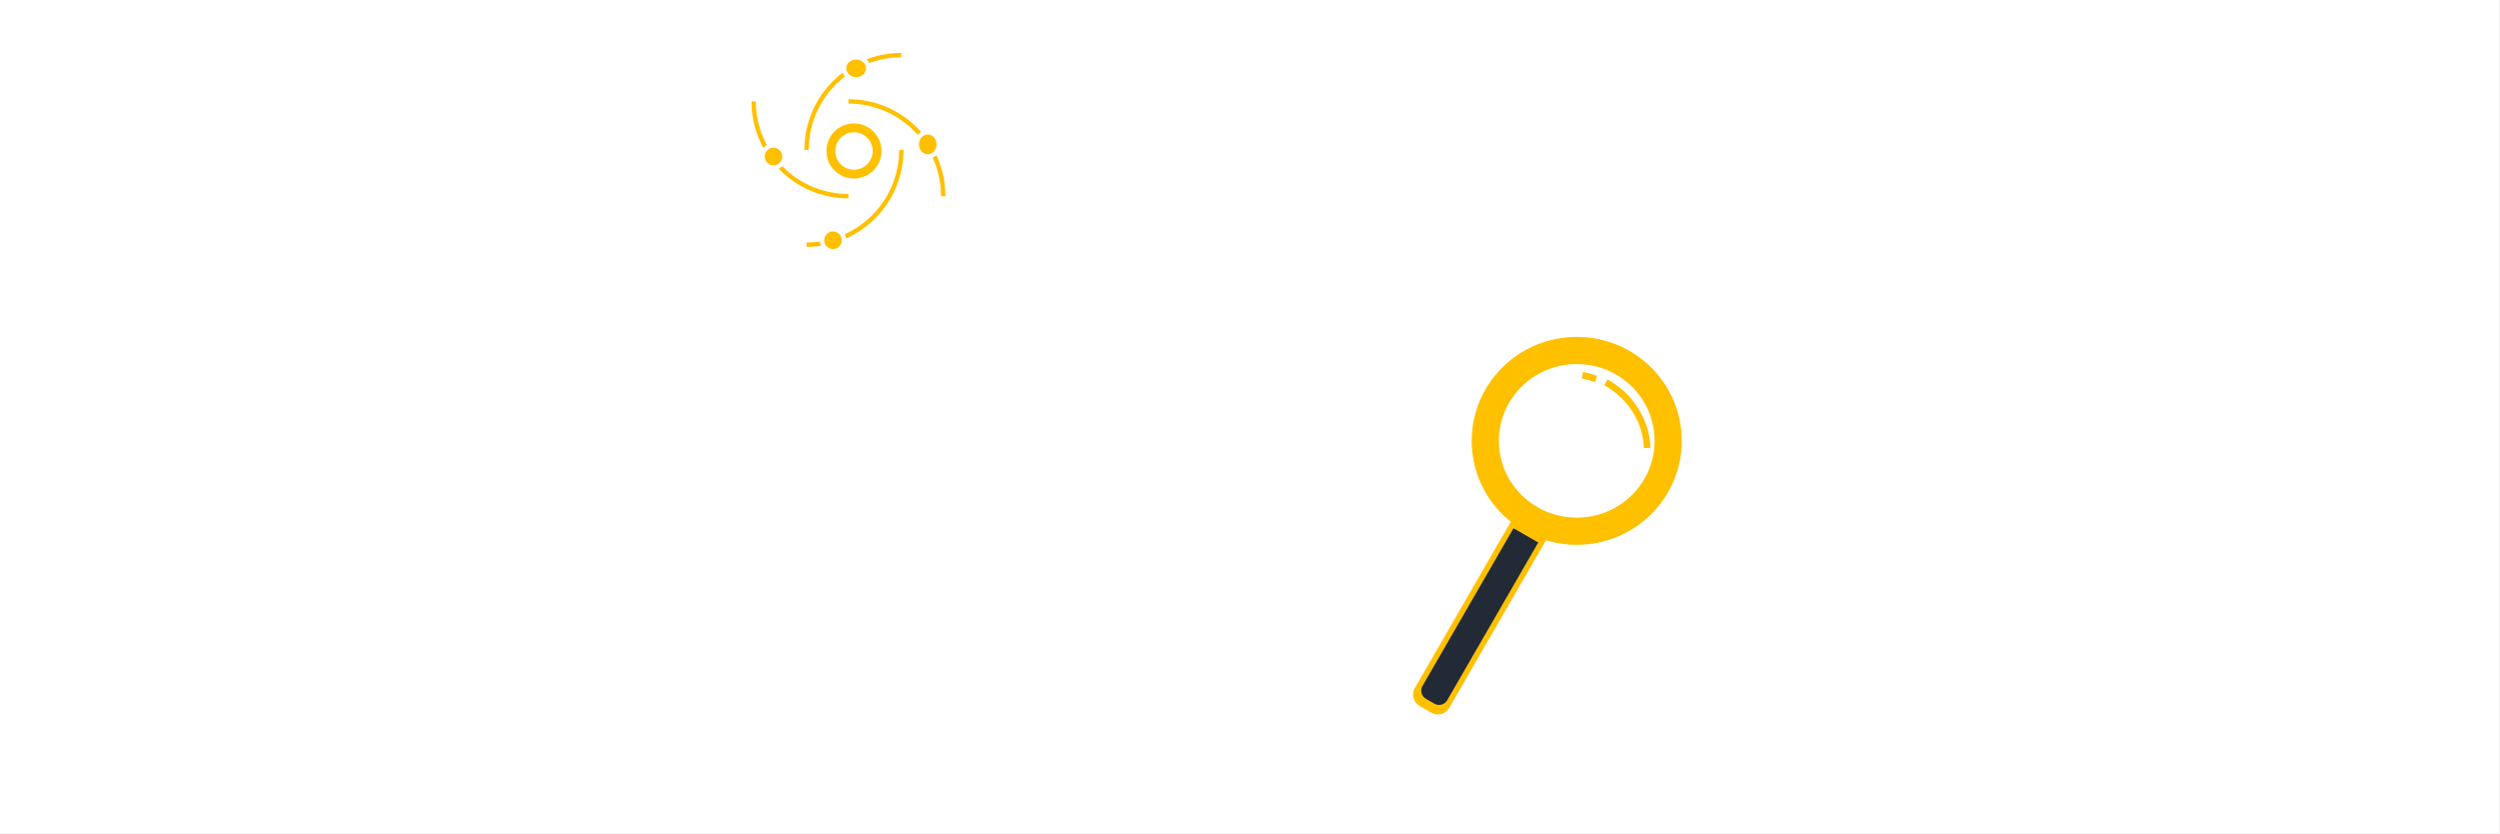
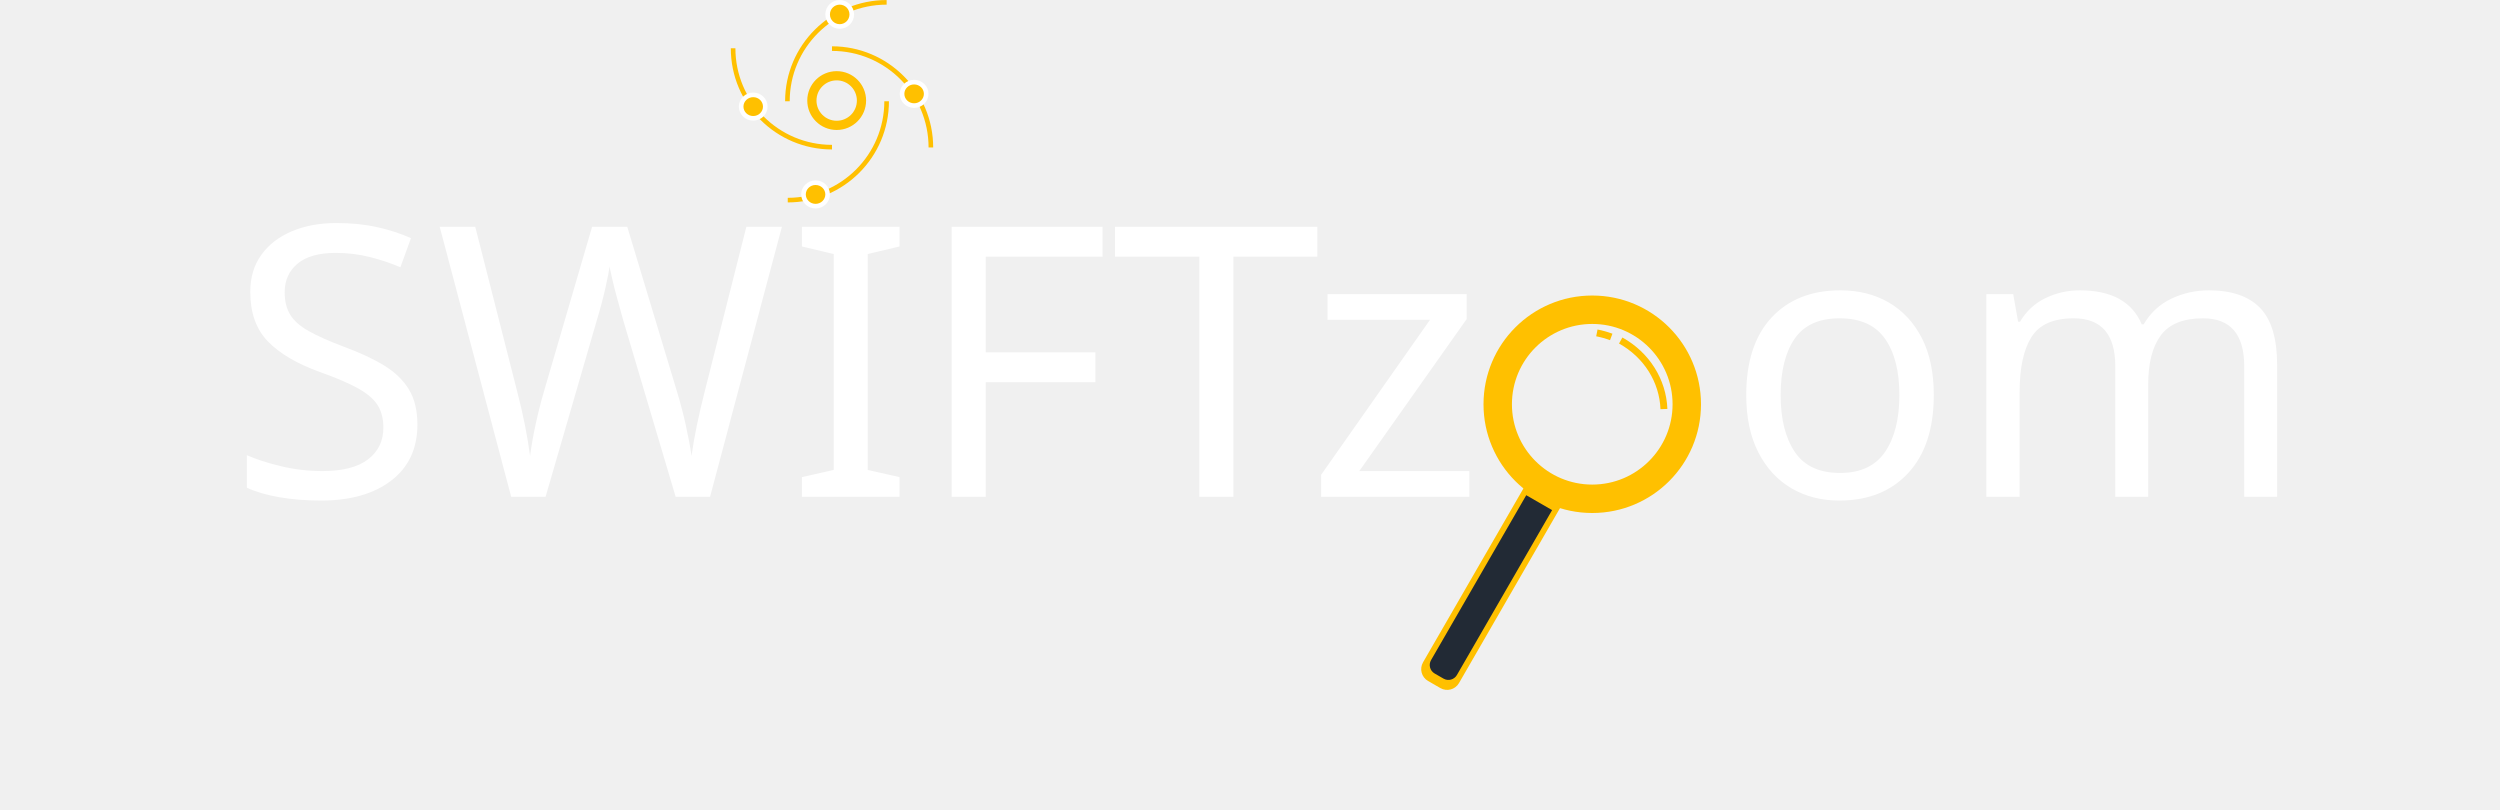
- <svg xmlns="http://www.w3.org/2000/svg" width="1134" height="378" overflow="hidden">
-   <g>
-     <rect x="0" y="0" width="1134" height="377.944" fill="#FFFFFF" />
-     <text fill="#FFFFFF" font-family="Segoe UI,Segoe UI_MSFontService,sans-serif" font-weight="400" font-size="164" transform="matrix(1 0 0 0.999853 123.208 240)">SWIFTz</text>
-     <text fill="#FFFFFF" font-family="Segoe UI,Segoe UI_MSFontService,sans-serif" font-weight="400" font-size="164" transform="matrix(1 0 0 0.999853 773.257 240)">om</text>
-     <path d="M674 199.971C674 177.33 692.58 158.977 715.5 158.977 738.42 158.977 757 177.33 757 199.971 757 222.611 738.42 240.965 715.5 240.965 692.58 240.965 674 222.611 674 199.971Z" stroke="#FFC000" stroke-width="12.335" stroke-linejoin="round" stroke-miterlimit="10" fill="none" fill-rule="evenodd" />
-     <path d="M649.536 323.298 644.176 320.204C641.348 318.571 640.379 314.956 642.012 312.129L686.936 234.329 702.536 243.334 657.612 321.134C655.979 323.962 652.363 324.93 649.536 323.298Z" fill="#FFC000" fill-rule="evenodd" />
-     <path d="M650.902 319.194 647.047 316.969C645.014 315.795 644.317 313.195 645.491 311.162L686.81 239.605 698.029 246.081 656.709 317.638C655.535 319.671 652.935 320.368 650.902 319.194Z" fill="#222A35" fill-rule="evenodd" />
-     <path d="M728.716 173.417C739.94 179.649 747.019 190.887 747.476 203.204" stroke="#FFC000" stroke-width="3" stroke-miterlimit="8" fill="none" fill-rule="evenodd" />
-     <path d="M718.088 170.19C720.194 170.591 722.26 171.158 724.263 171.885" stroke="#FFC000" stroke-width="3" stroke-miterlimit="8" fill="none" fill-rule="evenodd" />
-     <path d="M385 45.993C408.748 45.993 428 65.242 428 88.987" stroke="#FFC000" stroke-width="2" stroke-miterlimit="8" fill="none" fill-rule="evenodd" />
-     <path d="M385 88.987C361.252 88.987 342 69.738 342 45.993" stroke="#FFC000" stroke-width="2" stroke-miterlimit="8" fill="none" fill-rule="evenodd" />
-     <path d="M366 67.99C366 44.245 385.252 24.996 409 24.996" stroke="#FFC000" stroke-width="2" stroke-miterlimit="8" fill="none" fill-rule="evenodd" />
-     <path d="M409 67.99C409 91.735 389.748 110.984 366 110.984" stroke="#FFC000" stroke-width="2" stroke-miterlimit="8" fill="none" fill-rule="evenodd" />
-     <path d="M377 68.49C377 62.692 381.701 57.992 387.5 57.992 393.299 57.992 398 62.692 398 68.49 398 74.288 393.299 78.988 387.5 78.988 381.701 78.988 377 74.288 377 68.49Z" stroke="#FFC000" stroke-width="4.001" stroke-linejoin="round" stroke-miterlimit="10" fill="none" fill-rule="evenodd" />
-     <path d="M373 108.984C373 106.223 375.239 103.985 378 103.985 380.761 103.985 383 106.223 383 108.984 383 111.745 380.761 113.983 378 113.983 375.239 113.983 373 111.745 373 108.984Z" stroke="#FFFFFF" stroke-width="2" stroke-miterlimit="8" fill="#FFC000" fill-rule="evenodd" />
-     <path d="M416 65.49C416 62.453 418.239 59.991 421 59.991 423.761 59.991 426 62.453 426 65.49 426 68.528 423.761 70.99 421 70.99 418.239 70.99 416 68.528 416 65.49Z" stroke="#FFFFFF" stroke-width="2" stroke-miterlimit="8" fill="#FFC000" fill-rule="evenodd" />
-     <path d="M346 70.99C346 68.229 348.239 65.99 351 65.99 353.761 65.99 356 68.229 356 70.99 356 73.751 353.761 75.989 351 75.989 348.239 75.989 346 73.751 346 70.99Z" stroke="#FFFFFF" stroke-width="2" stroke-miterlimit="8" fill="#FFC000" fill-rule="evenodd" />
-     <path d="M383 30.995C383 28.235 385.462 25.996 388.5 25.996 391.538 25.996 394 28.235 394 30.995 394 33.757 391.538 35.995 388.5 35.995 385.462 35.995 383 33.757 383 30.995Z" stroke="#FFFFFF" stroke-width="2" stroke-miterlimit="8" fill="#FFC000" fill-rule="evenodd" />
+ <svg xmlns="http://www.w3.org/2000/svg" width="3729" height="1208" xml:space="preserve" overflow="hidden">
+   <g transform="translate(-84 -85)">
+     <text fill="#FFFFFF" font-family="Segoe UI,Segoe UI_MSFontService,sans-serif" font-weight="400" font-size="564" transform="matrix(1 0 0 1 423.465 826)">SWIFTz</text>
+     <text fill="#FFFFFF" font-family="Segoe UI,Segoe UI_MSFontService,sans-serif" font-weight="400" font-size="564" transform="matrix(1 0 0 1 2657.68 826)">om</text>
+     <path d="M2318 688C2318 610.128 2381.13 547 2459 547 2536.87 547 2600 610.128 2600 688 2600 765.872 2536.87 829 2459 829 2381.13 829 2318 765.872 2318 688Z" stroke="#FFC000" stroke-width="42.396" stroke-linejoin="round" stroke-miterlimit="10" fill="none" fill-rule="evenodd" />
+     <path d="M2232.45 1111.34 2214.03 1100.7C2204.31 1095.09 2200.98 1082.66 2206.59 1072.94L2361 805.506 2414.61 836.461 2260.21 1103.9C2254.6 1113.62 2242.17 1116.95 2232.45 1111.34Z" fill="#FFC000" fill-rule="evenodd" />
+     <path d="M2237.15 1097.23 2223.9 1089.58C2216.91 1085.55 2214.51 1076.61 2218.55 1069.62L2360.56 823.644 2399.12 845.905 2257.11 1091.88C2253.07 1098.87 2244.13 1101.26 2237.15 1097.23Z" fill="#222A35" fill-rule="evenodd" />
+     <path d="M2501.44 592.925C2540.01 614.3 2564.34 652.874 2565.92 695.151" stroke="#FFC000" stroke-width="10.312" stroke-miterlimit="8" fill="none" fill-rule="evenodd" />
+     <path d="M2465.88 581.55C2473.19 582.978 2480.35 584.996 2487.3 587.582" stroke="#FFC000" stroke-width="10.312" stroke-miterlimit="8" fill="none" fill-rule="evenodd" />
+     <path d="M1325 157.5C1406.46 157.5 1472.5 223.538 1472.5 305" stroke="#FFC000" stroke-width="6.875" stroke-miterlimit="8" fill="none" fill-rule="evenodd" />
+     <path d="M1325 304.5C1243.54 304.5 1177.5 238.462 1177.5 157" stroke="#FFC000" stroke-width="6.875" stroke-miterlimit="8" fill="none" fill-rule="evenodd" />
+     <path d="M1258.5 236C1258.5 154.538 1324.76 88.5 1406.5 88.5" stroke="#FFC000" stroke-width="6.875" stroke-miterlimit="8" fill="none" fill-rule="evenodd" />
+     <path d="M1406.5 236C1406.5 317.462 1340.46 383.5 1259 383.5" stroke="#FFC000" stroke-width="6.875" stroke-miterlimit="8" fill="none" fill-rule="evenodd" />
+     <path d="M1295 235C1295 214.565 1311.57 198 1332 198 1352.43 198 1369 214.565 1369 235 1369 255.434 1352.43 272 1332 272 1311.57 272 1295 255.434 1295 235Z" stroke="#FFC000" stroke-width="13.75" stroke-linejoin="round" stroke-miterlimit="10" fill="none" fill-rule="evenodd" />
+     <path d="M1282.5 375C1282.5 365.335 1290.56 357.5 1300.5 357.5 1310.44 357.5 1318.5 365.335 1318.5 375 1318.5 384.665 1310.44 392.5 1300.5 392.5 1290.56 392.5 1282.5 384.665 1282.5 375Z" stroke="#FFFFFF" stroke-width="6.875" stroke-miterlimit="8" fill="#FFC000" fill-rule="evenodd" />
+     <path d="M1429.5 225C1429.5 215.335 1437.56 207.5 1447.5 207.5 1457.44 207.5 1465.5 215.335 1465.5 225 1465.5 234.665 1457.44 242.5 1447.5 242.5 1437.56 242.5 1429.5 234.665 1429.5 225Z" stroke="#FFFFFF" stroke-width="6.875" stroke-miterlimit="8" fill="#FFC000" fill-rule="evenodd" />
+     <path d="M1189.5 244C1189.5 234.335 1197.56 226.5 1207.5 226.5 1217.44 226.5 1225.5 234.335 1225.5 244 1225.5 253.665 1217.44 261.5 1207.5 261.5 1197.56 261.5 1189.5 253.665 1189.5 244Z" stroke="#FFFFFF" stroke-width="6.875" stroke-miterlimit="8" fill="#FFC000" fill-rule="evenodd" />
+     <path d="M1318.5 106.5C1318.5 96.559 1326.56 88.5 1336.5 88.5 1346.44 88.5 1354.5 96.559 1354.5 106.5 1354.5 116.441 1346.44 124.5 1336.5 124.5 1326.56 124.5 1318.5 116.441 1318.5 106.5Z" stroke="#FFFFFF" stroke-width="6.875" stroke-miterlimit="8" fill="#FFC000" fill-rule="evenodd" />
  </g>
</svg>
